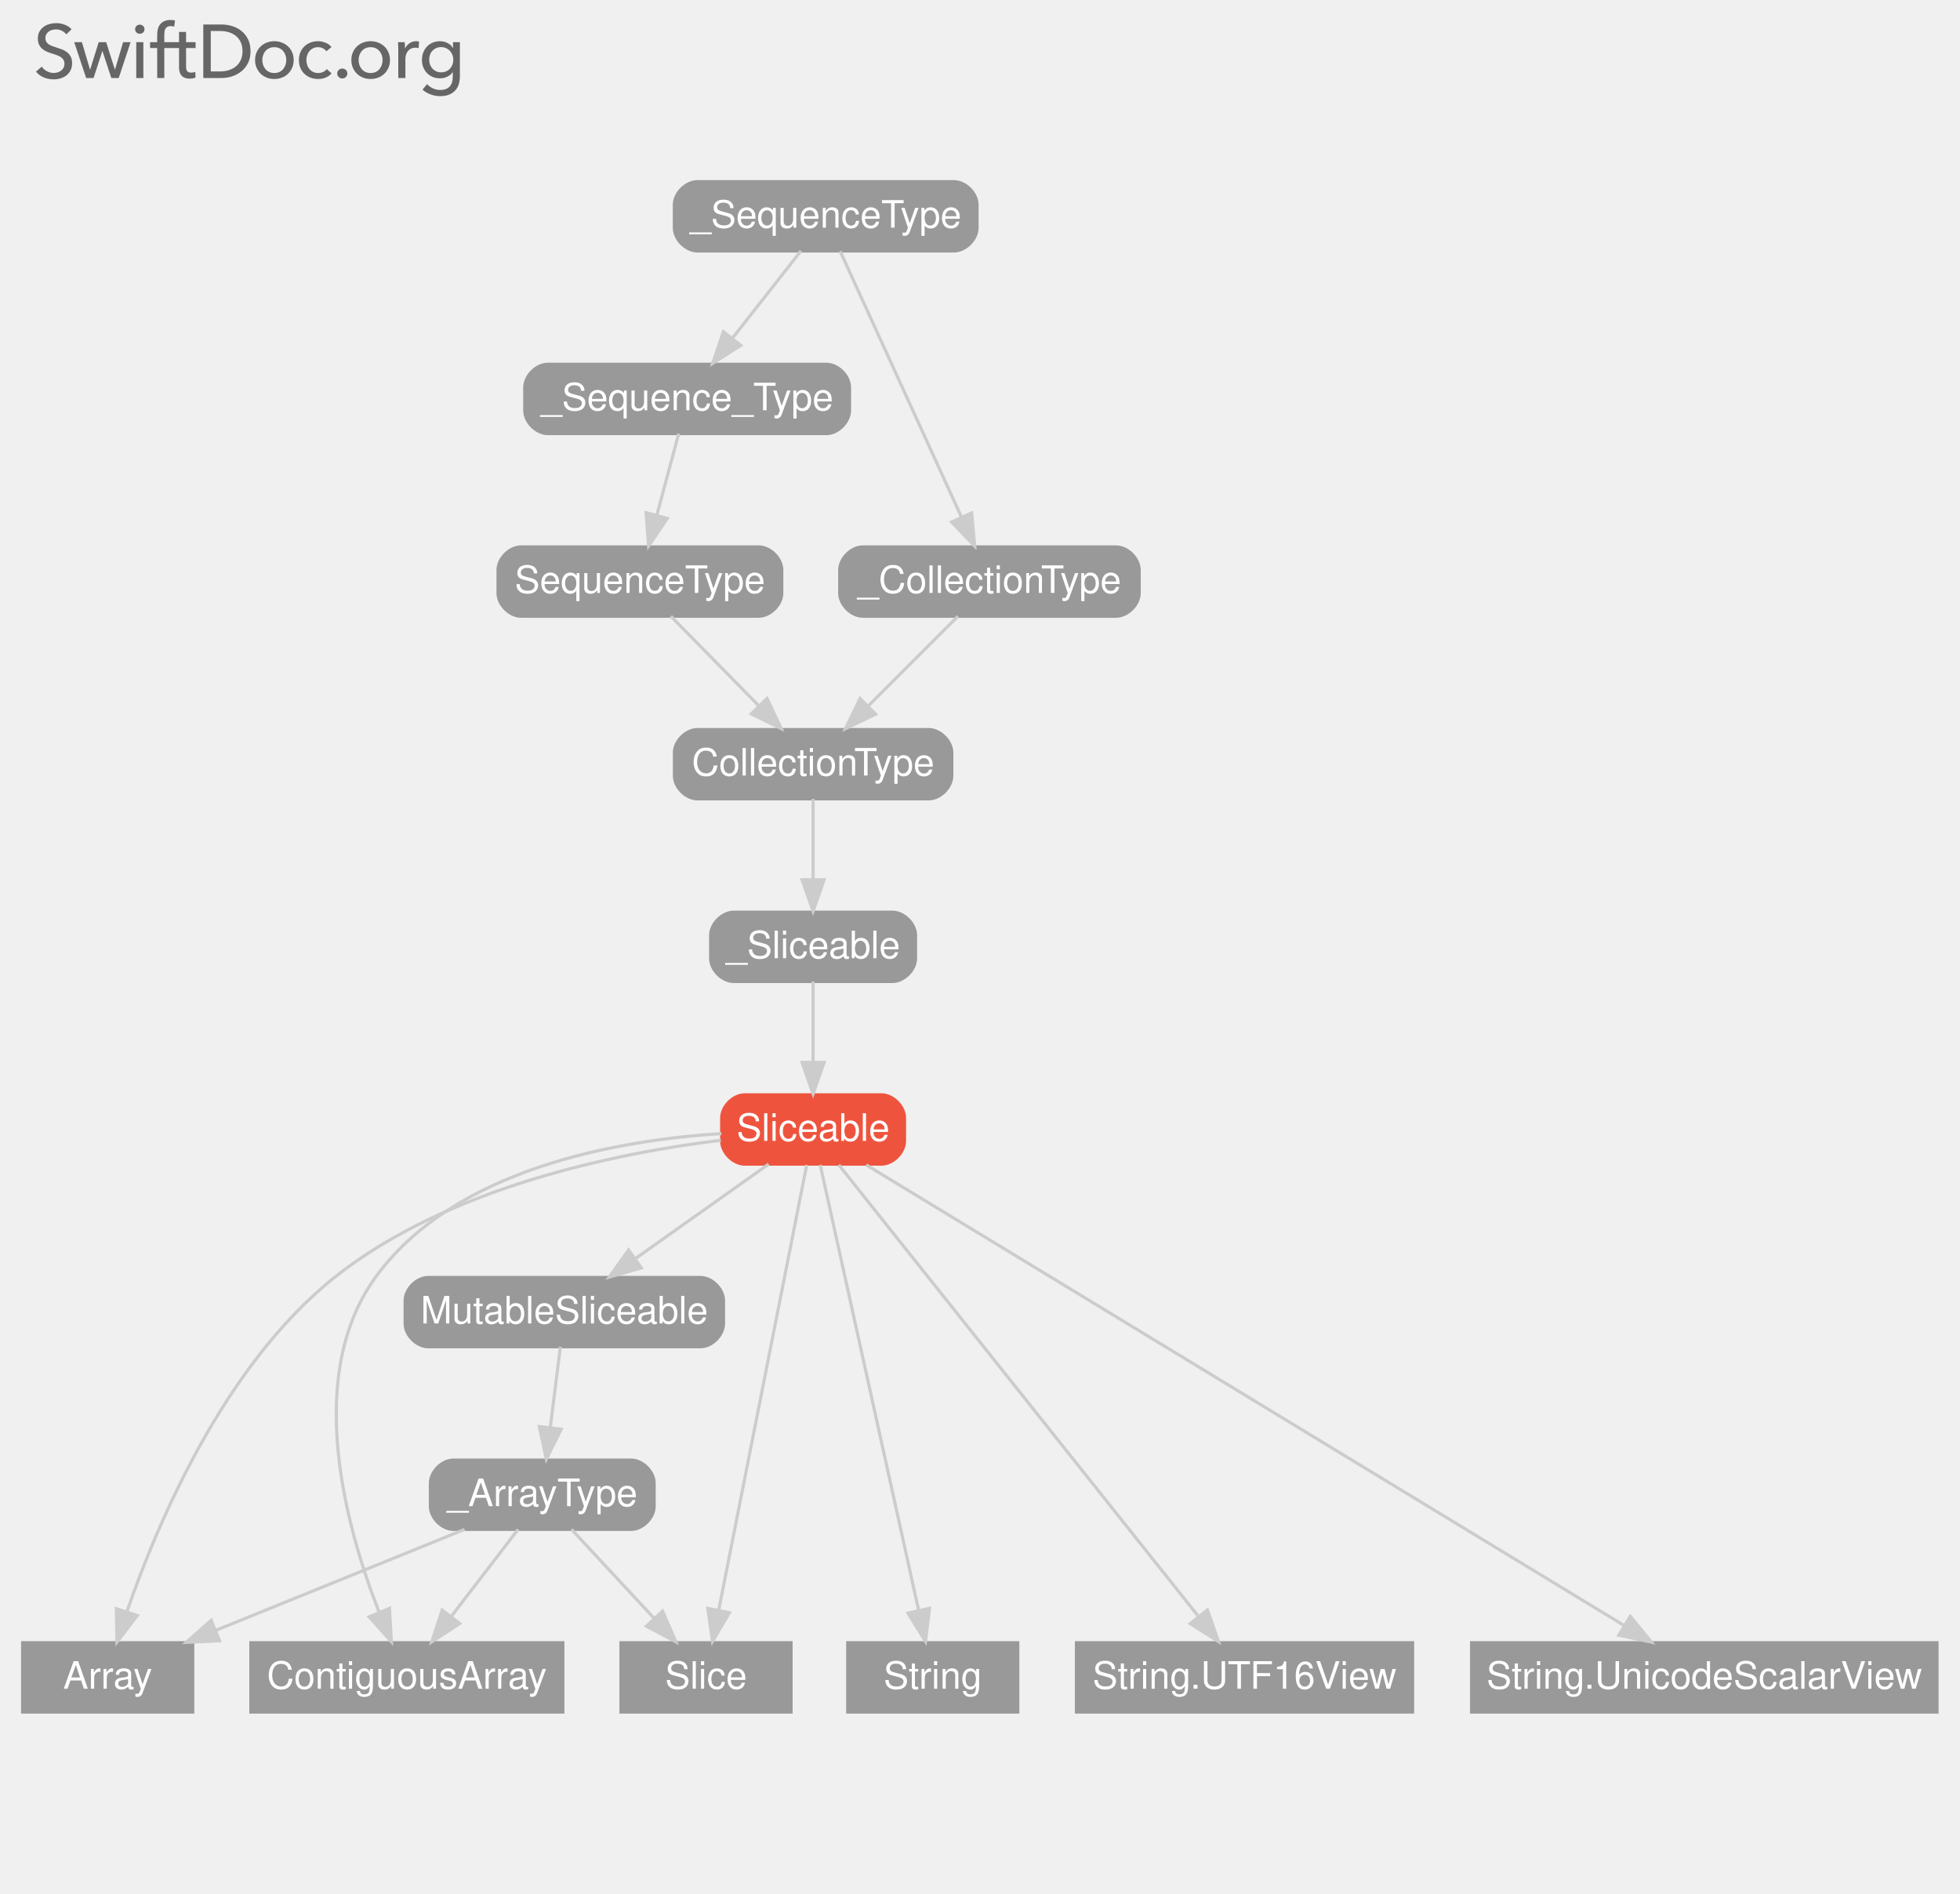
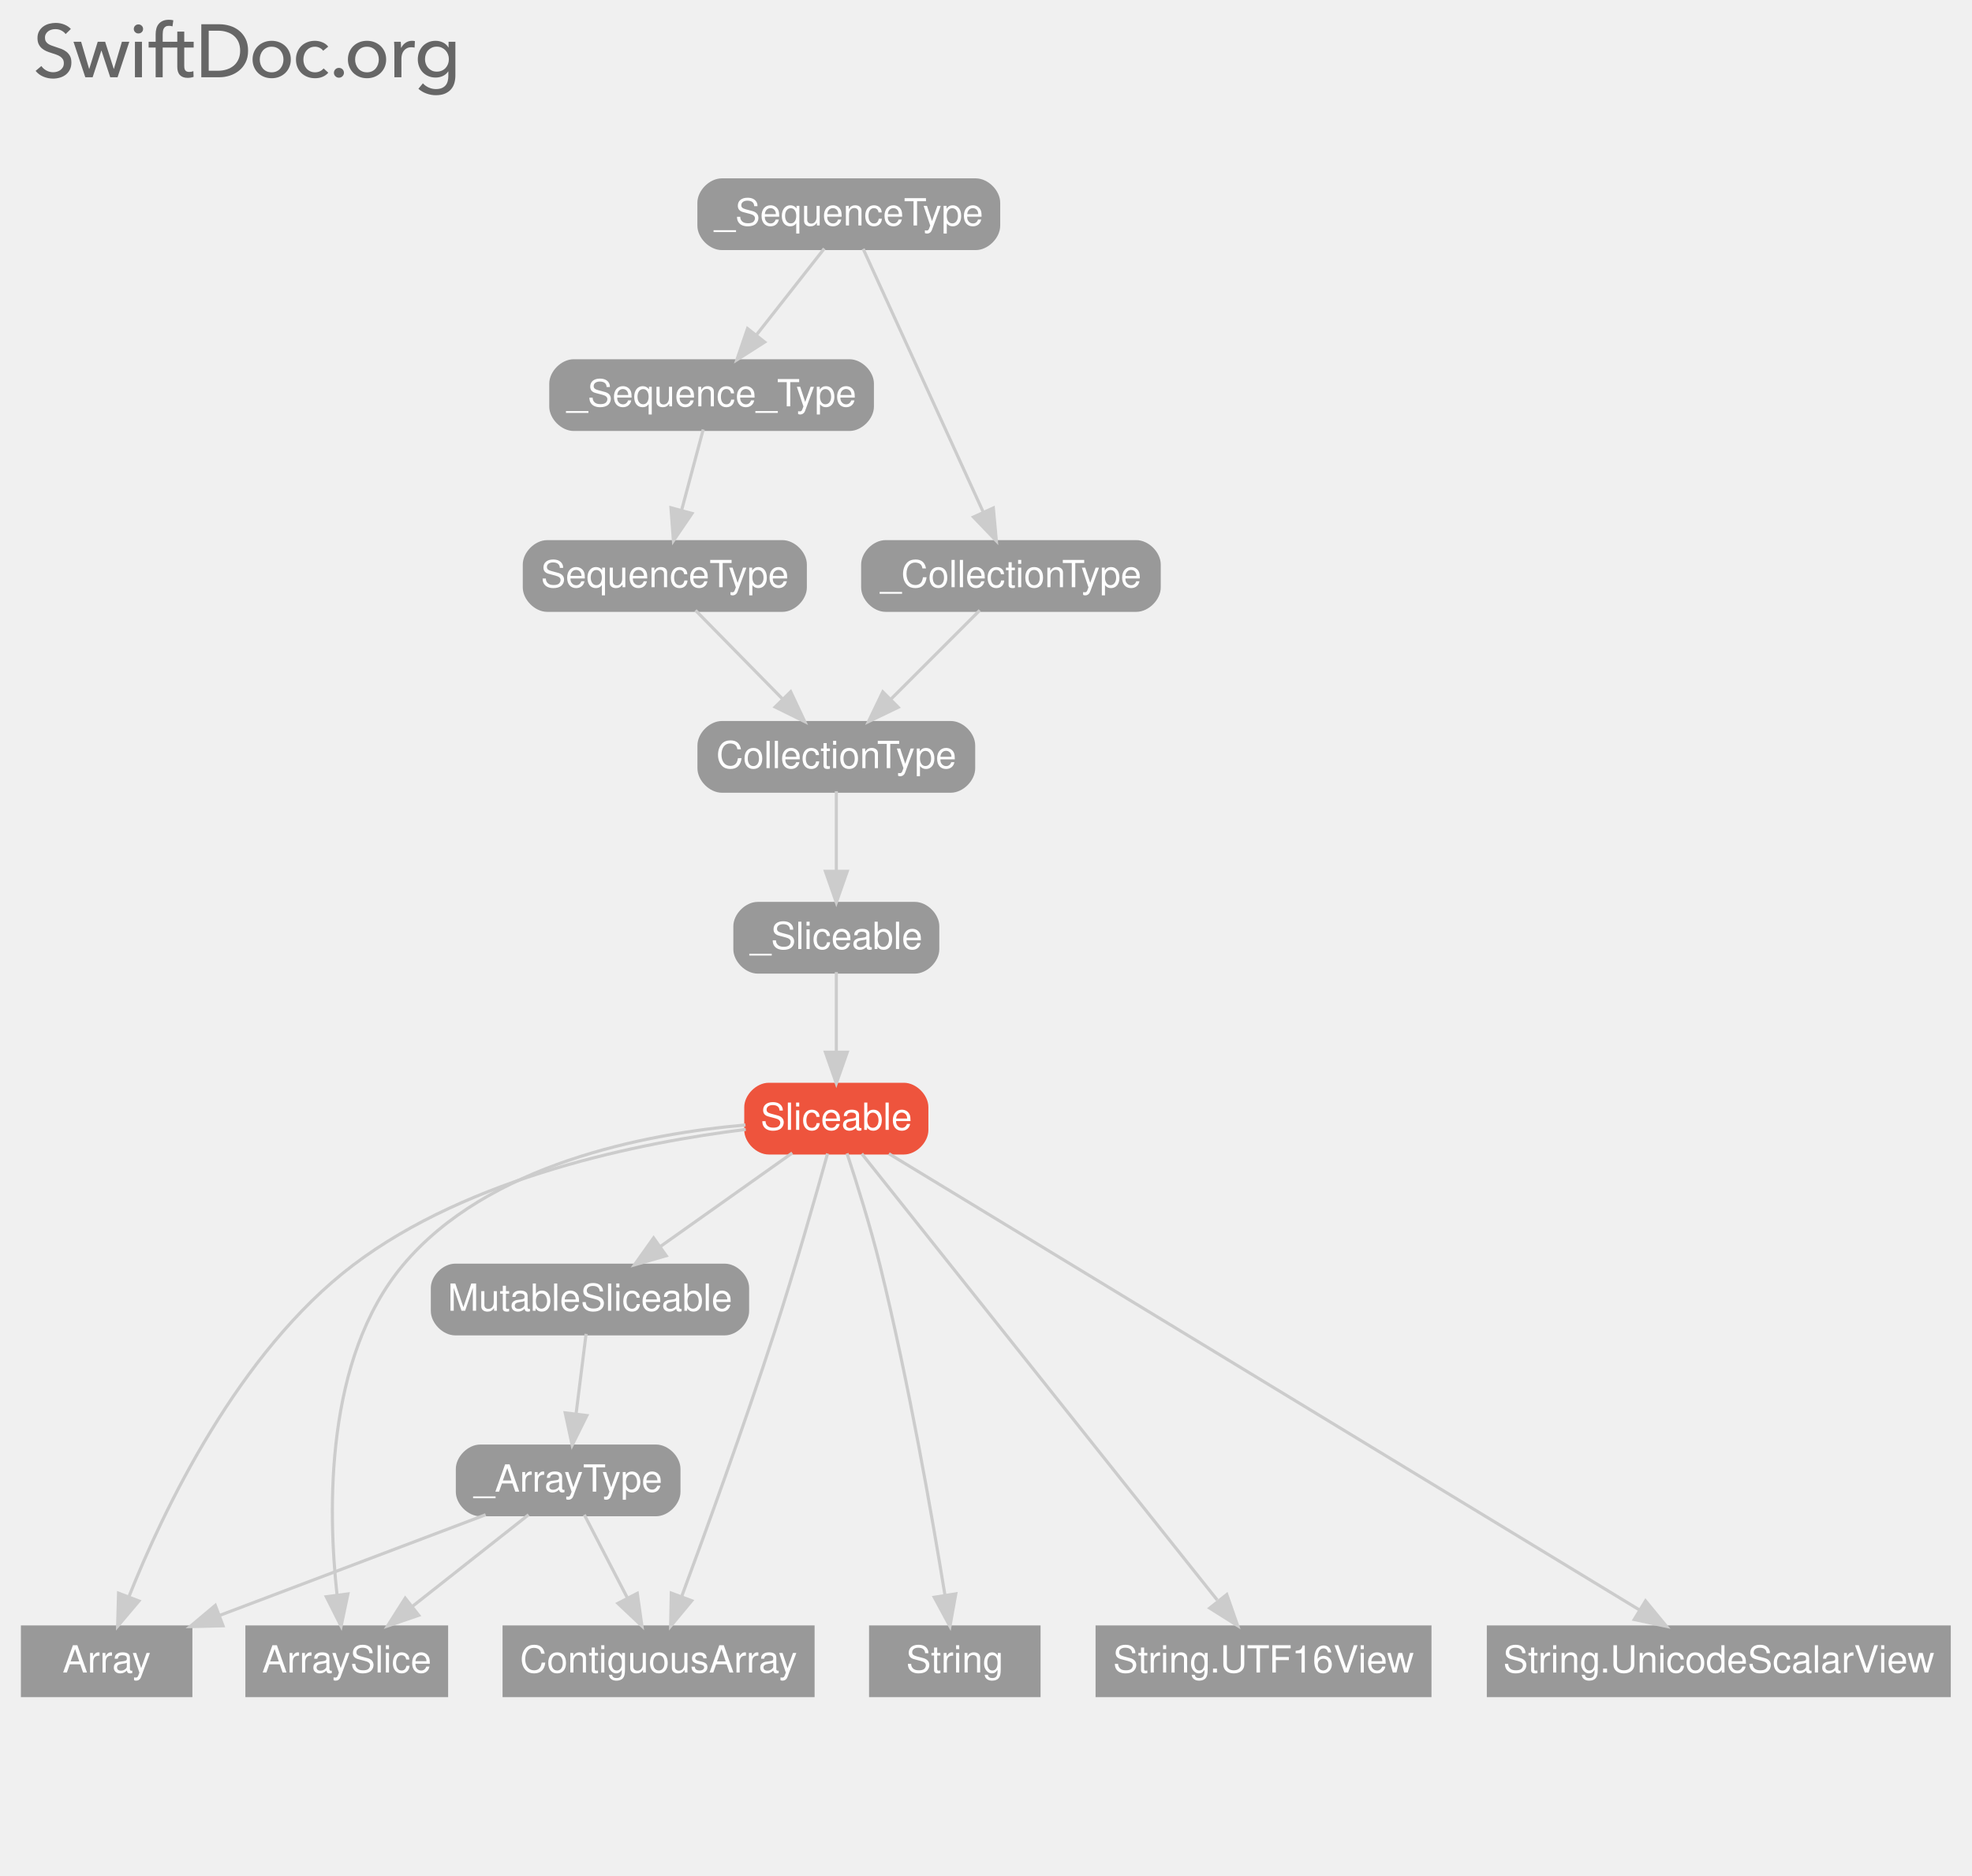
- <svg xmlns="http://www.w3.org/2000/svg" xmlns:xlink="http://www.w3.org/1999/xlink" width="622pt" height="601pt" viewBox="0.00 0.00 622.40 601.20">
+ <svg xmlns="http://www.w3.org/2000/svg" xmlns:xlink="http://www.w3.org/1999/xlink" width="632pt" height="601pt" viewBox="0.00 0.00 632.40 601.20">
  <g id="graph0" class="graph" transform="scale(1 1) rotate(0) translate(7.2 543.6)">
    <g transform="translate(0 -543.6)">
      <g>
        <path fill="#666666" d="M13.846,10.832c-0.336-0.464-0.792-0.844-1.368-1.14s-1.224-0.444-1.944-0.444         c-0.384,0-0.772,0.052-1.164,0.156C8.977,9.509,8.622,9.677,8.301,9.908c-0.32,0.232-0.58,0.52-0.78,0.864         c-0.2,0.344-0.3,0.756-0.3,1.236c0,0.464,0.092,0.852,0.276,1.164c0.184,0.312,0.432,0.576,0.744,0.792s0.68,0.4,1.104,0.552         c0.423,0.152,0.876,0.309,1.356,0.468c0.576,0.177,1.16,0.376,1.752,0.601c0.592,0.224,1.128,0.52,1.608,0.888         s0.872,0.828,1.176,1.38s0.456,1.252,0.456,2.101c0,0.88-0.164,1.644-0.492,2.292c-0.328,0.647-0.765,1.184-1.308,1.607         c-0.544,0.424-1.172,0.74-1.884,0.948s-1.444,0.312-2.196,0.312c-1.072,0-2.108-0.208-3.108-0.624         c-1-0.415-1.828-1.031-2.484-1.848l1.848-1.56c0.4,0.592,0.936,1.071,1.608,1.439c0.672,0.368,1.399,0.552,2.184,0.552         c0.4,0,0.8-0.056,1.2-0.168c0.4-0.111,0.764-0.288,1.092-0.527c0.328-0.24,0.596-0.54,0.804-0.9         c0.208-0.36,0.312-0.796,0.312-1.308s-0.108-0.94-0.324-1.284c-0.216-0.344-0.508-0.636-0.876-0.876s-0.796-0.444-1.284-0.612         c-0.488-0.168-1.004-0.34-1.548-0.516c-0.544-0.16-1.08-0.356-1.608-0.588c-0.528-0.232-1-0.528-1.416-0.889         c-0.416-0.359-0.752-0.804-1.008-1.332c-0.256-0.527-0.384-1.184-0.384-1.968c0-0.848,0.172-1.576,0.516-2.184         c0.344-0.608,0.792-1.112,1.344-1.512c0.552-0.4,1.176-0.692,1.872-0.876c0.696-0.184,1.396-0.276,2.1-0.276         c0.992,0,1.92,0.176,2.784,0.528c0.864,0.352,1.56,0.824,2.088,1.416L13.846,10.832z" />
        <path fill="#666666" d="M18.813,13.304l2.568,8.688h0.048l2.712-8.688h2.376l2.76,8.688h0.048l2.568-8.688h2.376L30.501,24.68         h-2.352l-2.808-8.544h-0.048l-2.784,8.544h-2.352l-3.792-11.376H18.813z" />
        <path fill="#666666" d="M38.685,9.2c0,0.416-0.147,0.76-0.44,1.032c-0.294,0.272-0.647,0.408-1.06,0.408s-0.762-0.14-1.047-0.42         c-0.286-0.28-0.429-0.62-0.429-1.02c0-0.416,0.143-0.764,0.429-1.044c0.286-0.28,0.635-0.42,1.047-0.42s0.766,0.14,1.06,0.42         C38.538,8.437,38.685,8.784,38.685,9.2z M38.325,24.68h-2.256V13.304h2.256V24.68z" />
        <path fill="#666666" d="M47.613,15.152h-2.64v9.528h-2.256v-9.528h-2.256v-1.848h2.256v-2.376c0-0.672,0.076-1.292,0.228-1.86         c0.152-0.568,0.4-1.06,0.744-1.476c0.344-0.416,0.784-0.744,1.32-0.984c0.536-0.24,1.188-0.36,1.956-0.36         c0.544,0,1.016,0.056,1.416,0.168l-0.264,1.944c-0.176-0.048-0.352-0.088-0.528-0.12c-0.176-0.032-0.376-0.048-0.6-0.048         c-0.432,0-0.78,0.076-1.044,0.228c-0.264,0.152-0.468,0.356-0.612,0.612s-0.24,0.548-0.288,0.876         c-0.048,0.328-0.072,0.668-0.072,1.02v2.376h2.64V15.152z" />
        <path fill="#666666" d="M54.909,15.152h-3.024v5.91c0,0.687,0.128,1.177,0.384,1.472c0.256,0.295,0.664,0.442,1.224,0.442         c0.208,0,0.432-0.021,0.672-0.065c0.24-0.044,0.456-0.11,0.648-0.198l0.072,1.848c-0.272,0.096-0.572,0.172-0.9,0.229         c-0.328,0.056-0.668,0.084-1.02,0.084c-1.072,0-1.892-0.296-2.46-0.889c-0.568-0.592-0.852-1.479-0.852-2.664v-6.168h-2.184         v-1.848h2.184V10.04h2.232v3.264h3.024V15.152z" />
        <path fill="#666666" d="M57.356,7.688h5.832c1.088,0,2.176,0.16,3.264,0.48c1.088,0.32,2.072,0.824,2.952,1.512         s1.592,1.568,2.136,2.64c0.544,1.072,0.816,2.36,0.816,3.864c0,1.456-0.272,2.716-0.816,3.78s-1.256,1.943-2.136,2.64         s-1.864,1.216-2.952,1.561c-1.088,0.344-2.176,0.516-3.264,0.516h-5.832V7.688z M59.732,22.593h2.976         c1.024,0,1.972-0.145,2.844-0.432c0.872-0.288,1.624-0.704,2.256-1.248c0.632-0.544,1.124-1.216,1.476-2.017         c0.352-0.8,0.528-1.704,0.528-2.712c0-1.056-0.176-1.983-0.528-2.784c-0.353-0.8-0.844-1.468-1.476-2.004         c-0.632-0.536-1.384-0.944-2.256-1.224s-1.82-0.42-2.844-0.42h-2.976V22.593z" />
        <path fill="#666666" d="M86.06,18.969c0,0.88-0.156,1.688-0.468,2.424c-0.312,0.736-0.744,1.372-1.296,1.908         c-0.552,0.536-1.204,0.952-1.956,1.248c-0.752,0.296-1.56,0.443-2.424,0.443c-0.864,0-1.672-0.147-2.424-0.443         c-0.752-0.296-1.4-0.712-1.944-1.248c-0.544-0.536-0.972-1.172-1.284-1.908c-0.312-0.735-0.468-1.544-0.468-2.424         s0.156-1.684,0.468-2.412c0.312-0.728,0.74-1.356,1.284-1.884c0.543-0.528,1.191-0.939,1.944-1.236         c0.752-0.296,1.56-0.444,2.424-0.444c0.864,0,1.672,0.148,2.424,0.444c0.752,0.297,1.404,0.708,1.956,1.236         c0.552,0.527,0.984,1.156,1.296,1.884C85.904,17.285,86.06,18.089,86.06,18.969z M83.708,18.98c0-0.542-0.084-1.061-0.252-1.556         c-0.169-0.494-0.414-0.929-0.734-1.304s-0.718-0.674-1.192-0.897s-1.015-0.335-1.625-0.335c-0.61,0-1.152,0.111-1.625,0.335         c-0.474,0.224-0.871,0.522-1.191,0.897c-0.321,0.375-0.566,0.81-0.734,1.304C76.184,17.92,76.1,18.438,76.1,18.98         c0,0.543,0.084,1.062,0.253,1.556c0.168,0.495,0.413,0.934,0.734,1.316c0.321,0.383,0.718,0.686,1.191,0.909         c0.473,0.224,1.015,0.335,1.625,0.335c0.61,0,1.151-0.111,1.625-0.335s0.871-0.526,1.192-0.909s0.565-0.821,0.734-1.316         C83.624,20.042,83.708,19.523,83.708,18.98z" />
        <path fill="#666666" d="M96.428,16.184c-0.24-0.368-0.6-0.676-1.08-0.924s-0.992-0.372-1.536-0.372         c-0.592,0-1.116,0.112-1.572,0.336c-0.456,0.225-0.844,0.524-1.164,0.9c-0.32,0.376-0.564,0.812-0.732,1.308         s-0.252,1.017-0.252,1.56c0,0.545,0.084,1.064,0.252,1.561s0.412,0.933,0.732,1.308c0.32,0.376,0.712,0.677,1.176,0.9         c0.464,0.225,0.992,0.336,1.584,0.336c0.576,0,1.1-0.111,1.572-0.336c0.472-0.224,0.86-0.528,1.164-0.912l1.512,1.368         c-0.48,0.561-1.08,0.996-1.8,1.308c-0.72,0.312-1.536,0.468-2.448,0.468c-0.88,0-1.692-0.144-2.436-0.432         c-0.744-0.288-1.388-0.691-1.932-1.212c-0.544-0.52-0.972-1.147-1.284-1.884s-0.468-1.561-0.468-2.473         c0-0.896,0.152-1.711,0.456-2.447c0.304-0.736,0.728-1.368,1.272-1.896c0.543-0.527,1.188-0.936,1.932-1.224         c0.744-0.288,1.548-0.433,2.412-0.433c0.8,0,1.596,0.16,2.388,0.48s1.419,0.784,1.884,1.392L96.428,16.184z" />
        <path fill="#666666" d="M103.1,23.24c0,0.417-0.152,0.784-0.456,1.104c-0.304,0.32-0.688,0.479-1.152,0.479         c-0.448,0-0.828-0.155-1.14-0.468c-0.312-0.312-0.468-0.676-0.468-1.092c0-0.432,0.152-0.804,0.456-1.116         c0.304-0.312,0.688-0.468,1.152-0.468c0.464,0,0.848,0.152,1.152,0.456C102.947,22.44,103.1,22.808,103.1,23.24z" />
        <path fill="#666666" d="M116.635,18.969c0,0.88-0.156,1.688-0.468,2.424c-0.312,0.736-0.744,1.372-1.296,1.908         c-0.552,0.536-1.204,0.952-1.956,1.248c-0.752,0.296-1.56,0.443-2.424,0.443c-0.864,0-1.672-0.147-2.424-0.443         c-0.752-0.296-1.4-0.712-1.944-1.248c-0.544-0.536-0.972-1.172-1.284-1.908c-0.312-0.735-0.468-1.544-0.468-2.424         s0.156-1.684,0.468-2.412c0.312-0.728,0.74-1.356,1.284-1.884c0.543-0.528,1.191-0.939,1.944-1.236         c0.752-0.296,1.56-0.444,2.424-0.444c0.864,0,1.672,0.148,2.424,0.444c0.752,0.297,1.404,0.708,1.956,1.236         c0.552,0.527,0.984,1.156,1.296,1.884C116.479,17.285,116.635,18.089,116.635,18.969z M114.283,18.98         c0-0.542-0.084-1.061-0.252-1.556c-0.169-0.494-0.414-0.929-0.734-1.304s-0.718-0.674-1.192-0.897s-1.015-0.335-1.625-0.335         c-0.61,0-1.152,0.111-1.625,0.335c-0.474,0.224-0.871,0.522-1.191,0.897c-0.321,0.375-0.566,0.81-0.734,1.304         c-0.169,0.495-0.253,1.014-0.253,1.556c0,0.543,0.084,1.062,0.253,1.556c0.168,0.495,0.413,0.934,0.734,1.316         c0.321,0.383,0.718,0.686,1.191,0.909c0.473,0.224,1.015,0.335,1.625,0.335c0.61,0,1.151-0.111,1.625-0.335         s0.871-0.526,1.192-0.909s0.565-0.821,0.734-1.316C114.199,20.042,114.283,19.523,114.283,18.98z" />
        <path fill="#666666" d="M119.251,14.577c-0.016-0.48-0.04-0.904-0.072-1.272h2.136c0.032,0.288,0.056,0.62,0.072,0.996         c0.016,0.376,0.024,0.684,0.024,0.924h0.072c0.32-0.672,0.788-1.212,1.404-1.62c0.616-0.408,1.308-0.612,2.076-0.612         c0.352,0,0.648,0.033,0.888,0.097l-0.096,2.088c-0.32-0.08-0.664-0.12-1.032-0.12c-0.544,0-1.016,0.101-1.416,0.3         c-0.4,0.2-0.732,0.468-0.996,0.805c-0.264,0.336-0.46,0.724-0.588,1.163c-0.128,0.44-0.192,0.9-0.192,1.381v5.976h-2.256v-8.928         C119.275,15.449,119.267,15.056,119.251,14.577z" />
        <path fill="#666666" d="M128.419,26.625c0.496,0.56,1.116,1.008,1.86,1.344c0.744,0.336,1.508,0.504,2.292,0.504         c0.752,0,1.384-0.108,1.896-0.324s0.924-0.512,1.236-0.888s0.536-0.82,0.672-1.332c0.136-0.513,0.204-1.064,0.204-1.656v-1.464         h-0.048c-0.416,0.641-0.984,1.128-1.704,1.464c-0.72,0.336-1.488,0.504-2.304,0.504c-0.864,0-1.652-0.151-2.364-0.456         c-0.712-0.304-1.316-0.72-1.812-1.248c-0.496-0.527-0.88-1.147-1.152-1.859s-0.408-1.477-0.408-2.292         c0-0.816,0.136-1.584,0.408-2.305c0.272-0.72,0.656-1.348,1.152-1.884c0.496-0.535,1.096-0.96,1.8-1.271         c0.704-0.312,1.488-0.469,2.352-0.469c0.816,0,1.596,0.177,2.34,0.528c0.744,0.353,1.332,0.888,1.764,1.608h0.048v-1.824h2.184         v10.8c0,0.832-0.104,1.628-0.312,2.388c-0.208,0.76-0.56,1.433-1.056,2.017s-1.144,1.052-1.944,1.404         c-0.8,0.352-1.792,0.527-2.976,0.527c-0.992,0-1.988-0.18-2.988-0.54c-1-0.359-1.86-0.868-2.58-1.523L128.419,26.625z          M129.091,18.873c0,0.527,0.084,1.031,0.253,1.512c0.168,0.479,0.417,0.904,0.746,1.271c0.329,0.369,0.726,0.664,1.192,0.889         c0.465,0.224,0.995,0.336,1.589,0.336c0.577,0,1.107-0.104,1.589-0.312c0.481-0.207,0.891-0.491,1.228-0.852         s0.598-0.784,0.782-1.272c0.185-0.487,0.277-1.012,0.277-1.571c0-0.544-0.093-1.057-0.277-1.536         c-0.185-0.48-0.449-0.904-0.794-1.272c-0.345-0.367-0.755-0.66-1.228-0.876c-0.474-0.216-1-0.324-1.577-0.324         c-0.594,0-1.124,0.108-1.589,0.324c-0.466,0.216-0.863,0.504-1.192,0.864s-0.578,0.784-0.746,1.271         C129.175,17.812,129.091,18.329,129.091,18.873z" />
      </g>
      <g>
        <a xlink:href="/" pointer-events="all" target="_top">
          <polygon fill="none" points="0,0 145,0 145,35 0,35 0,0" />
        </a>
      </g>
    </g>
    <g id="node1" class="node">
      <g id="a_node1">
        <a xlink:href="/type/Array/" target="_top">
          <polygon fill="#999999" stroke="#999999" points="54,-22 0,-22 0,-0 54,-0 54,-22" />
          <text text-anchor="middle" x="27" y="-7.4" font-family="Helvetica,sans-Serif" font-size="12.00" fill="white">Array</text>
        </a>
      </g>
    </g>
    <g id="node2" class="node">
      <g id="a_node2">
+         <a xlink:href="/type/ArraySlice/" target="_top">
+           <polygon fill="#999999" stroke="#999999" points="136.011,-22 71.989,-22 71.989,-0 136.011,-0 136.011,-22" />
+           <text text-anchor="middle" x="104" y="-7.4" font-family="Helvetica,sans-Serif" font-size="12.00" fill="white">ArraySlice</text>
+         </a>
+       </g>
+     </g>
+     <g id="node3" class="node">
+       <g id="a_node3">
        <a xlink:href="/protocol/CollectionType/" target="_top">
-           <path fill="#999999" stroke="#999999" d="M287.704,-312C287.704,-312 214.296,-312 214.296,-312 210.63,-312 206.963,-308.333 206.963,-304.667 206.963,-304.667 206.963,-297.333 206.963,-297.333 206.963,-293.667 210.63,-290 214.296,-290 214.296,-290 287.704,-290 287.704,-290 291.37,-290 295.037,-293.667 295.037,-297.333 295.037,-297.333 295.037,-304.667 295.037,-304.667 295.037,-308.333 291.37,-312 287.704,-312" />
-           <text text-anchor="middle" x="251" y="-297.4" font-family="Helvetica,sans-Serif" font-size="12.00" fill="white">CollectionType</text>
+           <path fill="#999999" stroke="#999999" d="M297.704,-312C297.704,-312 224.296,-312 224.296,-312 220.63,-312 216.963,-308.333 216.963,-304.667 216.963,-304.667 216.963,-297.333 216.963,-297.333 216.963,-293.667 220.63,-290 224.296,-290 224.296,-290 297.704,-290 297.704,-290 301.37,-290 305.037,-293.667 305.037,-297.333 305.037,-297.333 305.037,-304.667 305.037,-304.667 305.037,-308.333 301.37,-312 297.704,-312" />
+           <text text-anchor="middle" x="261" y="-297.4" font-family="Helvetica,sans-Serif" font-size="12.00" fill="white">CollectionType</text>
        </a>
      </g>
    </g>
    <g id="node15" class="node">
      <g id="a_node15">
        <a xlink:href="/protocol/_Sliceable/" target="_top">
-           <path fill="#999999" stroke="#999999" d="M276.194,-254C276.194,-254 225.806,-254 225.806,-254 222.139,-254 218.473,-250.333 218.473,-246.667 218.473,-246.667 218.473,-239.333 218.473,-239.333 218.473,-235.667 222.139,-232 225.806,-232 225.806,-232 276.194,-232 276.194,-232 279.861,-232 283.527,-235.667 283.527,-239.333 283.527,-239.333 283.527,-246.667 283.527,-246.667 283.527,-250.333 279.861,-254 276.194,-254" />
-           <text text-anchor="middle" x="251" y="-239.4" font-family="Helvetica,sans-Serif" font-size="12.00" fill="white">_Sliceable</text>
+           <path fill="#999999" stroke="#999999" d="M286.194,-254C286.194,-254 235.806,-254 235.806,-254 232.139,-254 228.473,-250.333 228.473,-246.667 228.473,-246.667 228.473,-239.333 228.473,-239.333 228.473,-235.667 232.139,-232 235.806,-232 235.806,-232 286.194,-232 286.194,-232 289.861,-232 293.527,-235.667 293.527,-239.333 293.527,-239.333 293.527,-246.667 293.527,-246.667 293.527,-250.333 289.861,-254 286.194,-254" />
+           <text text-anchor="middle" x="261" y="-239.4" font-family="Helvetica,sans-Serif" font-size="12.00" fill="white">_Sliceable</text>
        </a>
      </g>
    </g>
    <g id="edge13" class="edge">
-       <path fill="none" stroke="#cccccc" d="M251,-289.988C251,-282.91 251,-273.171 251,-264.478" />
-       <polygon fill="#cccccc" stroke="#cccccc" points="254.5,-264.304 251,-254.304 247.5,-264.304 254.5,-264.304" />
-     </g>
-     <g id="node3" class="node">
-       <g id="a_node3">
-         <a xlink:href="/type/ContiguousArray/" target="_top">
-           <polygon fill="#999999" stroke="#999999" points="171.534,-22 72.466,-22 72.466,-0 171.534,-0 171.534,-22" />
-           <text text-anchor="middle" x="122" y="-7.4" font-family="Helvetica,sans-Serif" font-size="12.00" fill="white">ContiguousArray</text>
-         </a>
-       </g>
+       <path fill="none" stroke="#cccccc" d="M261,-289.988C261,-282.91 261,-273.171 261,-264.478" />
+       <polygon fill="#cccccc" stroke="#cccccc" points="264.5,-264.304 261,-254.304 257.5,-264.304 264.5,-264.304" />
    </g>
    <g id="node4" class="node">
      <g id="a_node4">
+         <a xlink:href="/type/ContiguousArray/" target="_top">
+           <polygon fill="#999999" stroke="#999999" points="253.534,-22 154.466,-22 154.466,-0 253.534,-0 253.534,-22" />
+           <text text-anchor="middle" x="204" y="-7.4" font-family="Helvetica,sans-Serif" font-size="12.00" fill="white">ContiguousArray</text>
+         </a>
+       </g>
+     </g>
+     <g id="node5" class="node">
+       <g id="a_node5">
        <a xlink:href="/protocol/MutableSliceable/" target="_top">
-           <path fill="#999999" stroke="#999999" d="M215.208,-138C215.208,-138 128.792,-138 128.792,-138 125.126,-138 121.459,-134.333 121.459,-130.667 121.459,-130.667 121.459,-123.333 121.459,-123.333 121.459,-119.667 125.126,-116 128.792,-116 128.792,-116 215.208,-116 215.208,-116 218.874,-116 222.541,-119.667 222.541,-123.333 222.541,-123.333 222.541,-130.667 222.541,-130.667 222.541,-134.333 218.874,-138 215.208,-138" />
-           <text text-anchor="middle" x="172" y="-123.4" font-family="Helvetica,sans-Serif" font-size="12.00" fill="white">MutableSliceable</text>
+           <path fill="#999999" stroke="#999999" d="M225.208,-138C225.208,-138 138.792,-138 138.792,-138 135.126,-138 131.459,-134.333 131.459,-130.667 131.459,-130.667 131.459,-123.333 131.459,-123.333 131.459,-119.667 135.126,-116 138.792,-116 138.792,-116 225.208,-116 225.208,-116 228.874,-116 232.541,-119.667 232.541,-123.333 232.541,-123.333 232.541,-130.667 232.541,-130.667 232.541,-134.333 228.874,-138 225.208,-138" />
+           <text text-anchor="middle" x="182" y="-123.4" font-family="Helvetica,sans-Serif" font-size="12.00" fill="white">MutableSliceable</text>
        </a>
      </g>
    </g>
    <g id="node11" class="node">
      <g id="a_node11">
        <a xlink:href="/protocol/_ArrayType/" target="_top">
-           <path fill="#999999" stroke="#999999" d="M193.19,-80C193.19,-80 136.81,-80 136.81,-80 133.144,-80 129.477,-76.333 129.477,-72.667 129.477,-72.667 129.477,-65.333 129.477,-65.333 129.477,-61.667 133.144,-58 136.81,-58 136.81,-58 193.19,-58 193.19,-58 196.856,-58 200.523,-61.667 200.523,-65.333 200.523,-65.333 200.523,-72.667 200.523,-72.667 200.523,-76.333 196.856,-80 193.19,-80" />
-           <text text-anchor="middle" x="165" y="-65.4" font-family="Helvetica,sans-Serif" font-size="12.00" fill="white">_ArrayType</text>
+           <path fill="#999999" stroke="#999999" d="M203.19,-80C203.19,-80 146.81,-80 146.81,-80 143.144,-80 139.477,-76.333 139.477,-72.667 139.477,-72.667 139.477,-65.333 139.477,-65.333 139.477,-61.667 143.144,-58 146.81,-58 146.81,-58 203.19,-58 203.19,-58 206.856,-58 210.523,-61.667 210.523,-65.333 210.523,-65.333 210.523,-72.667 210.523,-72.667 210.523,-76.333 206.856,-80 203.19,-80" />
+           <text text-anchor="middle" x="175" y="-65.4" font-family="Helvetica,sans-Serif" font-size="12.00" fill="white">_ArrayType</text>
        </a>
      </g>
    </g>
    <g id="edge8" class="edge">
-       <path fill="none" stroke="#cccccc" d="M170.749,-115.988C169.864,-108.91 168.646,-99.171 167.56,-90.478" />
-       <polygon fill="#cccccc" stroke="#cccccc" points="171.001,-89.793 166.288,-80.304 164.055,-90.661 171.001,-89.793" />
-     </g>
-     <g id="node5" class="node">
-       <g id="a_node5">
-         <a xlink:href="/protocol/SequenceType/" target="_top">
-           <path fill="#999999" stroke="#999999" d="M233.718,-370C233.718,-370 158.282,-370 158.282,-370 154.615,-370 150.949,-366.333 150.949,-362.667 150.949,-362.667 150.949,-355.333 150.949,-355.333 150.949,-351.667 154.615,-348 158.282,-348 158.282,-348 233.718,-348 233.718,-348 237.385,-348 241.051,-351.667 241.051,-355.333 241.051,-355.333 241.051,-362.667 241.051,-362.667 241.051,-366.333 237.385,-370 233.718,-370" />
-           <text text-anchor="middle" x="196" y="-355.4" font-family="Helvetica,sans-Serif" font-size="12.00" fill="white">SequenceType</text>
-         </a>
-       </g>
-     </g>
-     <g id="edge15" class="edge">
-       <path fill="none" stroke="#cccccc" d="M205.833,-347.988C213.557,-340.123 224.507,-328.974 233.691,-319.624" />
-       <polygon fill="#cccccc" stroke="#cccccc" points="236.37,-321.891 240.88,-312.304 231.376,-316.986 236.37,-321.891" />
+       <path fill="none" stroke="#cccccc" d="M180.749,-115.988C179.864,-108.91 178.646,-99.171 177.56,-90.478" />
+       <polygon fill="#cccccc" stroke="#cccccc" points="181.001,-89.793 176.288,-80.304 174.055,-90.661 181.001,-89.793" />
    </g>
    <g id="node6" class="node">
      <g id="a_node6">
-         <a xlink:href="/type/Slice/" target="_top">
-           <polygon fill="#999999" stroke="#999999" points="244,-22 190,-22 190,-0 244,-0 244,-22" />
-           <text text-anchor="middle" x="217" y="-7.4" font-family="Helvetica,sans-Serif" font-size="12.00" fill="white">Slice</text>
-         </a>
-       </g>
+         <a xlink:href="/protocol/SequenceType/" target="_top">
+           <path fill="#999999" stroke="#999999" d="M243.718,-370C243.718,-370 168.282,-370 168.282,-370 164.615,-370 160.949,-366.333 160.949,-362.667 160.949,-362.667 160.949,-355.333 160.949,-355.333 160.949,-351.667 164.615,-348 168.282,-348 168.282,-348 243.718,-348 243.718,-348 247.385,-348 251.051,-351.667 251.051,-355.333 251.051,-355.333 251.051,-362.667 251.051,-362.667 251.051,-366.333 247.385,-370 243.718,-370" />
+           <text text-anchor="middle" x="206" y="-355.4" font-family="Helvetica,sans-Serif" font-size="12.00" fill="white">SequenceType</text>
+         </a>
+       </g>
+     </g>
+     <g id="edge15" class="edge">
+       <path fill="none" stroke="#cccccc" d="M215.833,-347.988C223.557,-340.123 234.507,-328.974 243.691,-319.624" />
+       <polygon fill="#cccccc" stroke="#cccccc" points="246.37,-321.891 250.88,-312.304 241.376,-316.986 246.37,-321.891" />
    </g>
    <g id="node7" class="node">
      <g id="a_node7">
        <a xlink:href="/protocol/Sliceable/" target="_top">
-           <path fill="#ee543d" stroke="#ee543d" d="M272.691,-196C272.691,-196 229.309,-196 229.309,-196 225.642,-196 221.975,-192.333 221.975,-188.667 221.975,-188.667 221.975,-181.333 221.975,-181.333 221.975,-177.667 225.642,-174 229.309,-174 229.309,-174 272.691,-174 272.691,-174 276.358,-174 280.025,-177.667 280.025,-181.333 280.025,-181.333 280.025,-188.667 280.025,-188.667 280.025,-192.333 276.358,-196 272.691,-196" />
-           <text text-anchor="middle" x="251" y="-181.4" font-family="Helvetica,sans-Serif" font-size="12.00" fill="white">Sliceable</text>
+           <path fill="#ee543d" stroke="#ee543d" d="M282.691,-196C282.691,-196 239.309,-196 239.309,-196 235.642,-196 231.975,-192.333 231.975,-188.667 231.975,-188.667 231.975,-181.333 231.975,-181.333 231.975,-177.667 235.642,-174 239.309,-174 239.309,-174 282.691,-174 282.691,-174 286.358,-174 290.025,-177.667 290.025,-181.333 290.025,-181.333 290.025,-188.667 290.025,-188.667 290.025,-192.333 286.358,-196 282.691,-196" />
+           <text text-anchor="middle" x="261" y="-181.4" font-family="Helvetica,sans-Serif" font-size="12.00" fill="white">Sliceable</text>
        </a>
      </g>
    </g>
    <g id="edge1" class="edge">
-       <path fill="none" stroke="#cccccc" d="M221.717,-181.59C188.723,-177.525 135.011,-166.692 99,-138 63.861,-110.003 42.74,-59.87 33.158,-32.027" />
-       <polygon fill="#cccccc" stroke="#cccccc" points="36.385,-30.634 29.946,-22.221 29.733,-32.813 36.385,-30.634" />
+       <path fill="none" stroke="#cccccc" d="M231.957,-181.542C198.57,-177.422 143.552,-166.525 106,-138 69.174,-110.026 45.206,-59.514 34.132,-31.698" />
+       <polygon fill="#cccccc" stroke="#cccccc" points="37.358,-30.335 30.519,-22.243 30.819,-32.833 37.358,-30.335" />
    </g>
    <g id="edge2" class="edge">
-       <path fill="none" stroke="#cccccc" d="M221.882,-183.702C189.055,-181.609 137.007,-172.616 112,-138 89.312,-106.593 102.676,-58.573 113.155,-31.795" />
-       <polygon fill="#cccccc" stroke="#cccccc" points="116.478,-32.92 117.084,-22.343 110.014,-30.233 116.478,-32.92" />
+       <path fill="none" stroke="#cccccc" d="M231.867,-182.968C199.784,-180.158 149.153,-170.464 122,-138 96.955,-108.056 97.904,-59.438 100.898,-32.177" />
+       <polygon fill="#cccccc" stroke="#cccccc" points="104.373,-32.598 102.19,-22.231 97.431,-31.697 104.373,-32.598" />
    </g>
    <g id="edge3" class="edge">
-       <path fill="none" stroke="#cccccc" d="M236.876,-173.988C225.153,-165.678 208.259,-153.703 194.65,-144.055" />
-       <polygon fill="#cccccc" stroke="#cccccc" points="196.45,-141.042 186.268,-138.114 192.402,-146.752 196.45,-141.042" />
+       <path fill="none" stroke="#cccccc" d="M258.194,-173.808C254.475,-160.461 247.612,-136.365 241,-116 231.425,-86.508 219.174,-52.753 211.454,-31.903" />
+       <polygon fill="#cccccc" stroke="#cccccc" points="214.636,-30.419 207.868,-22.268 208.075,-32.861 214.636,-30.419" />
    </g>
    <g id="edge4" class="edge">
-       <path fill="none" stroke="#cccccc" d="M248.975,-173.756C243.508,-146.097 228.368,-69.509 221.056,-32.519" />
-       <polygon fill="#cccccc" stroke="#cccccc" points="224.43,-31.54 219.057,-22.408 217.563,-32.897 224.43,-31.54" />
+       <path fill="none" stroke="#cccccc" d="M246.876,-173.988C235.153,-165.678 218.259,-153.703 204.65,-144.055" />
+       <polygon fill="#cccccc" stroke="#cccccc" points="206.45,-141.042 196.268,-138.114 202.402,-146.752 206.45,-141.042" />
    </g>
    <g id="node8" class="node">
      <g id="a_node8">
        <a xlink:href="/type/String/" target="_top">
-           <polygon fill="#999999" stroke="#999999" points="316,-22 262,-22 262,-0 316,-0 316,-22" />
-           <text text-anchor="middle" x="289" y="-7.4" font-family="Helvetica,sans-Serif" font-size="12.00" fill="white">String</text>
+           <polygon fill="#999999" stroke="#999999" points="326,-22 272,-22 272,-0 326,-0 326,-22" />
+           <text text-anchor="middle" x="299" y="-7.4" font-family="Helvetica,sans-Serif" font-size="12.00" fill="white">String</text>
        </a>
      </g>
    </g>
    <g id="edge5" class="edge">
-       <path fill="none" stroke="#cccccc" d="M253.263,-173.756C259.374,-146.097 276.294,-69.509 284.467,-32.519" />
-       <polygon fill="#cccccc" stroke="#cccccc" points="287.961,-32.928 286.701,-22.408 281.126,-31.418 287.961,-32.928" />
+       <path fill="none" stroke="#cccccc" d="M264.43,-173.856C267.48,-164.593 271.921,-150.482 275,-138 284.11,-101.065 291.749,-57.314 295.824,-32.293" />
+       <polygon fill="#cccccc" stroke="#cccccc" points="299.314,-32.633 297.437,-22.206 292.402,-31.527 299.314,-32.633" />
    </g>
    <g id="node9" class="node">
      <g id="a_node9">
        <a xlink:href="/type/String.UTF16View/" target="_top">
-           <polygon fill="#999999" stroke="#999999" points="441.365,-22 334.635,-22 334.635,-0 441.365,-0 441.365,-22" />
-           <text text-anchor="middle" x="388" y="-7.4" font-family="Helvetica,sans-Serif" font-size="12.00" fill="white">String.UTF16View</text>
+           <polygon fill="#999999" stroke="#999999" points="451.365,-22 344.635,-22 344.635,-0 451.365,-0 451.365,-22" />
+           <text text-anchor="middle" x="398" y="-7.4" font-family="Helvetica,sans-Serif" font-size="12.00" fill="white">String.UTF16View</text>
        </a>
      </g>
    </g>
    <g id="edge6" class="edge">
-       <path fill="none" stroke="#cccccc" d="M259.16,-173.756C281.57,-145.621 344.308,-66.854 373.152,-30.641" />
-       <polygon fill="#cccccc" stroke="#cccccc" points="376.217,-32.411 379.71,-22.408 370.742,-28.049 376.217,-32.411" />
+       <path fill="none" stroke="#cccccc" d="M269.16,-173.756C291.57,-145.621 354.308,-66.854 383.152,-30.641" />
+       <polygon fill="#cccccc" stroke="#cccccc" points="386.217,-32.411 389.71,-22.408 380.742,-28.049 386.217,-32.411" />
    </g>
    <g id="node10" class="node">
      <g id="a_node10">
        <a xlink:href="/type/String.UnicodeScalarView/" target="_top">
-           <polygon fill="#999999" stroke="#999999" points="607.892,-22 460.108,-22 460.108,-0 607.892,-0 607.892,-22" />
-           <text text-anchor="middle" x="534" y="-7.4" font-family="Helvetica,sans-Serif" font-size="12.00" fill="white">String.UnicodeScalarView</text>
+           <polygon fill="#999999" stroke="#999999" points="617.892,-22 470.108,-22 470.108,-0 617.892,-0 617.892,-22" />
+           <text text-anchor="middle" x="544" y="-7.4" font-family="Helvetica,sans-Serif" font-size="12.00" fill="white">String.UnicodeScalarView</text>
        </a>
      </g>
    </g>
    <g id="edge7" class="edge">
-       <path fill="none" stroke="#cccccc" d="M267.855,-173.756C315.535,-144.777 451.592,-62.086 508.494,-27.502" />
-       <polygon fill="#cccccc" stroke="#cccccc" points="510.505,-30.375 517.233,-22.191 506.87,-24.393 510.505,-30.375" />
+       <path fill="none" stroke="#cccccc" d="M277.855,-173.756C325.535,-144.777 461.592,-62.086 518.494,-27.502" />
+       <polygon fill="#cccccc" stroke="#cccccc" points="520.505,-30.375 527.233,-22.191 516.87,-24.393 520.505,-30.375" />
    </g>
    <g id="edge9" class="edge">
-       <path fill="none" stroke="#cccccc" d="M140.328,-57.988C118.29,-49.045 85.79,-35.857 61.237,-25.893" />
-       <polygon fill="#cccccc" stroke="#cccccc" points="62.505,-22.631 51.923,-22.114 59.873,-29.117 62.505,-22.631" />
+       <path fill="none" stroke="#cccccc" d="M148.541,-57.988C124.801,-49.006 89.741,-35.74 63.369,-25.761" />
+       <polygon fill="#cccccc" stroke="#cccccc" points="64.321,-22.379 53.729,-22.114 61.844,-28.926 64.321,-22.379" />
    </g>
    <g id="edge10" class="edge">
-       <path fill="none" stroke="#cccccc" d="M157.312,-57.988C151.454,-50.359 143.224,-39.641 136.182,-30.47" />
-       <polygon fill="#cccccc" stroke="#cccccc" points="138.778,-28.104 129.912,-22.304 133.226,-32.367 138.778,-28.104" />
+       <path fill="none" stroke="#cccccc" d="M162.307,-57.988C151.936,-49.809 137.062,-38.077 124.933,-28.511" />
+       <polygon fill="#cccccc" stroke="#cccccc" points="127.083,-25.749 117.064,-22.304 122.748,-31.245 127.083,-25.749" />
    </g>
    <g id="edge11" class="edge">
-       <path fill="none" stroke="#cccccc" d="M174.297,-57.988C181.527,-50.202 191.746,-39.197 200.374,-29.905" />
-       <polygon fill="#cccccc" stroke="#cccccc" points="203.192,-32.013 207.432,-22.304 198.063,-27.25 203.192,-32.013" />
+       <path fill="none" stroke="#cccccc" d="M180.185,-57.988C184.013,-50.595 189.344,-40.3 193.992,-31.325" />
+       <polygon fill="#cccccc" stroke="#cccccc" points="197.173,-32.793 198.664,-22.304 190.957,-29.574 197.173,-32.793" />
    </g>
    <g id="node12" class="node">
      <g id="a_node12">
        <a xlink:href="/protocol/_CollectionType/" target="_top">
-           <path fill="#999999" stroke="#999999" d="M347.208,-370C347.208,-370 266.792,-370 266.792,-370 263.126,-370 259.459,-366.333 259.459,-362.667 259.459,-362.667 259.459,-355.333 259.459,-355.333 259.459,-351.667 263.126,-348 266.792,-348 266.792,-348 347.208,-348 347.208,-348 350.874,-348 354.541,-351.667 354.541,-355.333 354.541,-355.333 354.541,-362.667 354.541,-362.667 354.541,-366.333 350.874,-370 347.208,-370" />
-           <text text-anchor="middle" x="307" y="-355.4" font-family="Helvetica,sans-Serif" font-size="12.00" fill="white">_CollectionType</text>
+           <path fill="#999999" stroke="#999999" d="M357.208,-370C357.208,-370 276.792,-370 276.792,-370 273.126,-370 269.459,-366.333 269.459,-362.667 269.459,-362.667 269.459,-355.333 269.459,-355.333 269.459,-351.667 273.126,-348 276.792,-348 276.792,-348 357.208,-348 357.208,-348 360.874,-348 364.541,-351.667 364.541,-355.333 364.541,-355.333 364.541,-362.667 364.541,-362.667 364.541,-366.333 360.874,-370 357.208,-370" />
+           <text text-anchor="middle" x="317" y="-355.4" font-family="Helvetica,sans-Serif" font-size="12.00" fill="white">_CollectionType</text>
        </a>
      </g>
    </g>
    <g id="edge14" class="edge">
-       <path fill="none" stroke="#cccccc" d="M296.988,-347.988C289.123,-340.123 277.974,-328.974 268.624,-319.624" />
-       <polygon fill="#cccccc" stroke="#cccccc" points="270.85,-316.9 261.304,-312.304 265.9,-321.85 270.85,-316.9" />
+       <path fill="none" stroke="#cccccc" d="M306.988,-347.988C299.123,-340.123 287.974,-328.974 278.624,-319.624" />
+       <polygon fill="#cccccc" stroke="#cccccc" points="280.85,-316.9 271.304,-312.304 275.9,-321.85 280.85,-316.9" />
    </g>
    <g id="node13" class="node">
      <g id="a_node13">
        <a xlink:href="/protocol/_SequenceType/" target="_top">
-           <path fill="#999999" stroke="#999999" d="M295.724,-486C295.724,-486 214.276,-486 214.276,-486 210.609,-486 206.943,-482.333 206.943,-478.667 206.943,-478.667 206.943,-471.333 206.943,-471.333 206.943,-467.667 210.609,-464 214.276,-464 214.276,-464 295.724,-464 295.724,-464 299.391,-464 303.057,-467.667 303.057,-471.333 303.057,-471.333 303.057,-478.667 303.057,-478.667 303.057,-482.333 299.391,-486 295.724,-486" />
-           <text text-anchor="middle" x="255" y="-471.4" font-family="Helvetica,sans-Serif" font-size="12.00" fill="white">_SequenceType</text>
+           <path fill="#999999" stroke="#999999" d="M305.724,-486C305.724,-486 224.276,-486 224.276,-486 220.609,-486 216.943,-482.333 216.943,-478.667 216.943,-478.667 216.943,-471.333 216.943,-471.333 216.943,-467.667 220.609,-464 224.276,-464 224.276,-464 305.724,-464 305.724,-464 309.391,-464 313.057,-467.667 313.057,-471.333 313.057,-471.333 313.057,-478.667 313.057,-478.667 313.057,-482.333 309.391,-486 305.724,-486" />
+           <text text-anchor="middle" x="265" y="-471.4" font-family="Helvetica,sans-Serif" font-size="12.00" fill="white">_SequenceType</text>
        </a>
      </g>
    </g>
    <g id="edge16" class="edge">
-       <path fill="none" stroke="#cccccc" d="M259.615,-463.883C268.227,-445.002 286.885,-404.098 298.047,-379.627" />
-       <polygon fill="#cccccc" stroke="#cccccc" points="301.355,-380.809 302.321,-370.258 294.986,-377.904 301.355,-380.809" />
+       <path fill="none" stroke="#cccccc" d="M269.615,-463.883C278.227,-445.002 296.885,-404.098 308.047,-379.627" />
+       <polygon fill="#cccccc" stroke="#cccccc" points="311.355,-380.809 312.321,-370.258 304.986,-377.904 311.355,-380.809" />
    </g>
    <g id="node14" class="node">
      <g id="a_node14">
        <a xlink:href="/protocol/_Sequence_Type/" target="_top">
-           <path fill="#999999" stroke="#999999" d="M255.228,-428C255.228,-428 166.772,-428 166.772,-428 163.105,-428 159.439,-424.333 159.439,-420.667 159.439,-420.667 159.439,-413.333 159.439,-413.333 159.439,-409.667 163.105,-406 166.772,-406 166.772,-406 255.228,-406 255.228,-406 258.895,-406 262.561,-409.667 262.561,-413.333 262.561,-413.333 262.561,-420.667 262.561,-420.667 262.561,-424.333 258.895,-428 255.228,-428" />
-           <text text-anchor="middle" x="211" y="-413.4" font-family="Helvetica,sans-Serif" font-size="12.00" fill="white">_Sequence_Type</text>
+           <path fill="#999999" stroke="#999999" d="M265.228,-428C265.228,-428 176.772,-428 176.772,-428 173.105,-428 169.439,-424.333 169.439,-420.667 169.439,-420.667 169.439,-413.333 169.439,-413.333 169.439,-409.667 173.105,-406 176.772,-406 176.772,-406 265.228,-406 265.228,-406 268.895,-406 272.561,-409.667 272.561,-413.333 272.561,-413.333 272.561,-420.667 272.561,-420.667 272.561,-424.333 268.895,-428 265.228,-428" />
+           <text text-anchor="middle" x="221" y="-413.4" font-family="Helvetica,sans-Serif" font-size="12.00" fill="white">_Sequence_Type</text>
        </a>
      </g>
    </g>
    <g id="edge18" class="edge">
-       <path fill="none" stroke="#cccccc" d="M247.134,-463.988C241.078,-456.281 232.544,-445.419 225.29,-436.187" />
-       <polygon fill="#cccccc" stroke="#cccccc" points="228.026,-434.005 219.096,-428.304 222.522,-438.329 228.026,-434.005" />
+       <path fill="none" stroke="#cccccc" d="M257.134,-463.988C251.078,-456.281 242.544,-445.419 235.29,-436.187" />
+       <polygon fill="#cccccc" stroke="#cccccc" points="238.026,-434.005 229.096,-428.304 232.522,-438.329 238.026,-434.005" />
    </g>
    <g id="edge17" class="edge">
-       <path fill="none" stroke="#cccccc" d="M208.318,-405.988C206.401,-398.831 203.756,-388.955 201.408,-380.189" />
-       <polygon fill="#cccccc" stroke="#cccccc" points="204.728,-379.058 198.76,-370.304 197.967,-380.869 204.728,-379.058" />
+       <path fill="none" stroke="#cccccc" d="M218.318,-405.988C216.401,-398.831 213.756,-388.955 211.408,-380.189" />
+       <polygon fill="#cccccc" stroke="#cccccc" points="214.728,-379.058 208.76,-370.304 207.967,-380.869 214.728,-379.058" />
    </g>
    <g id="edge12" class="edge">
-       <path fill="none" stroke="#cccccc" d="M251,-231.988C251,-224.91 251,-215.171 251,-206.478" />
-       <polygon fill="#cccccc" stroke="#cccccc" points="254.5,-206.304 251,-196.304 247.5,-206.304 254.5,-206.304" />
+       <path fill="none" stroke="#cccccc" d="M261,-231.988C261,-224.91 261,-215.171 261,-206.478" />
+       <polygon fill="#cccccc" stroke="#cccccc" points="264.5,-206.304 261,-196.304 257.5,-206.304 264.5,-206.304" />
    </g>
  </g>
</svg>
